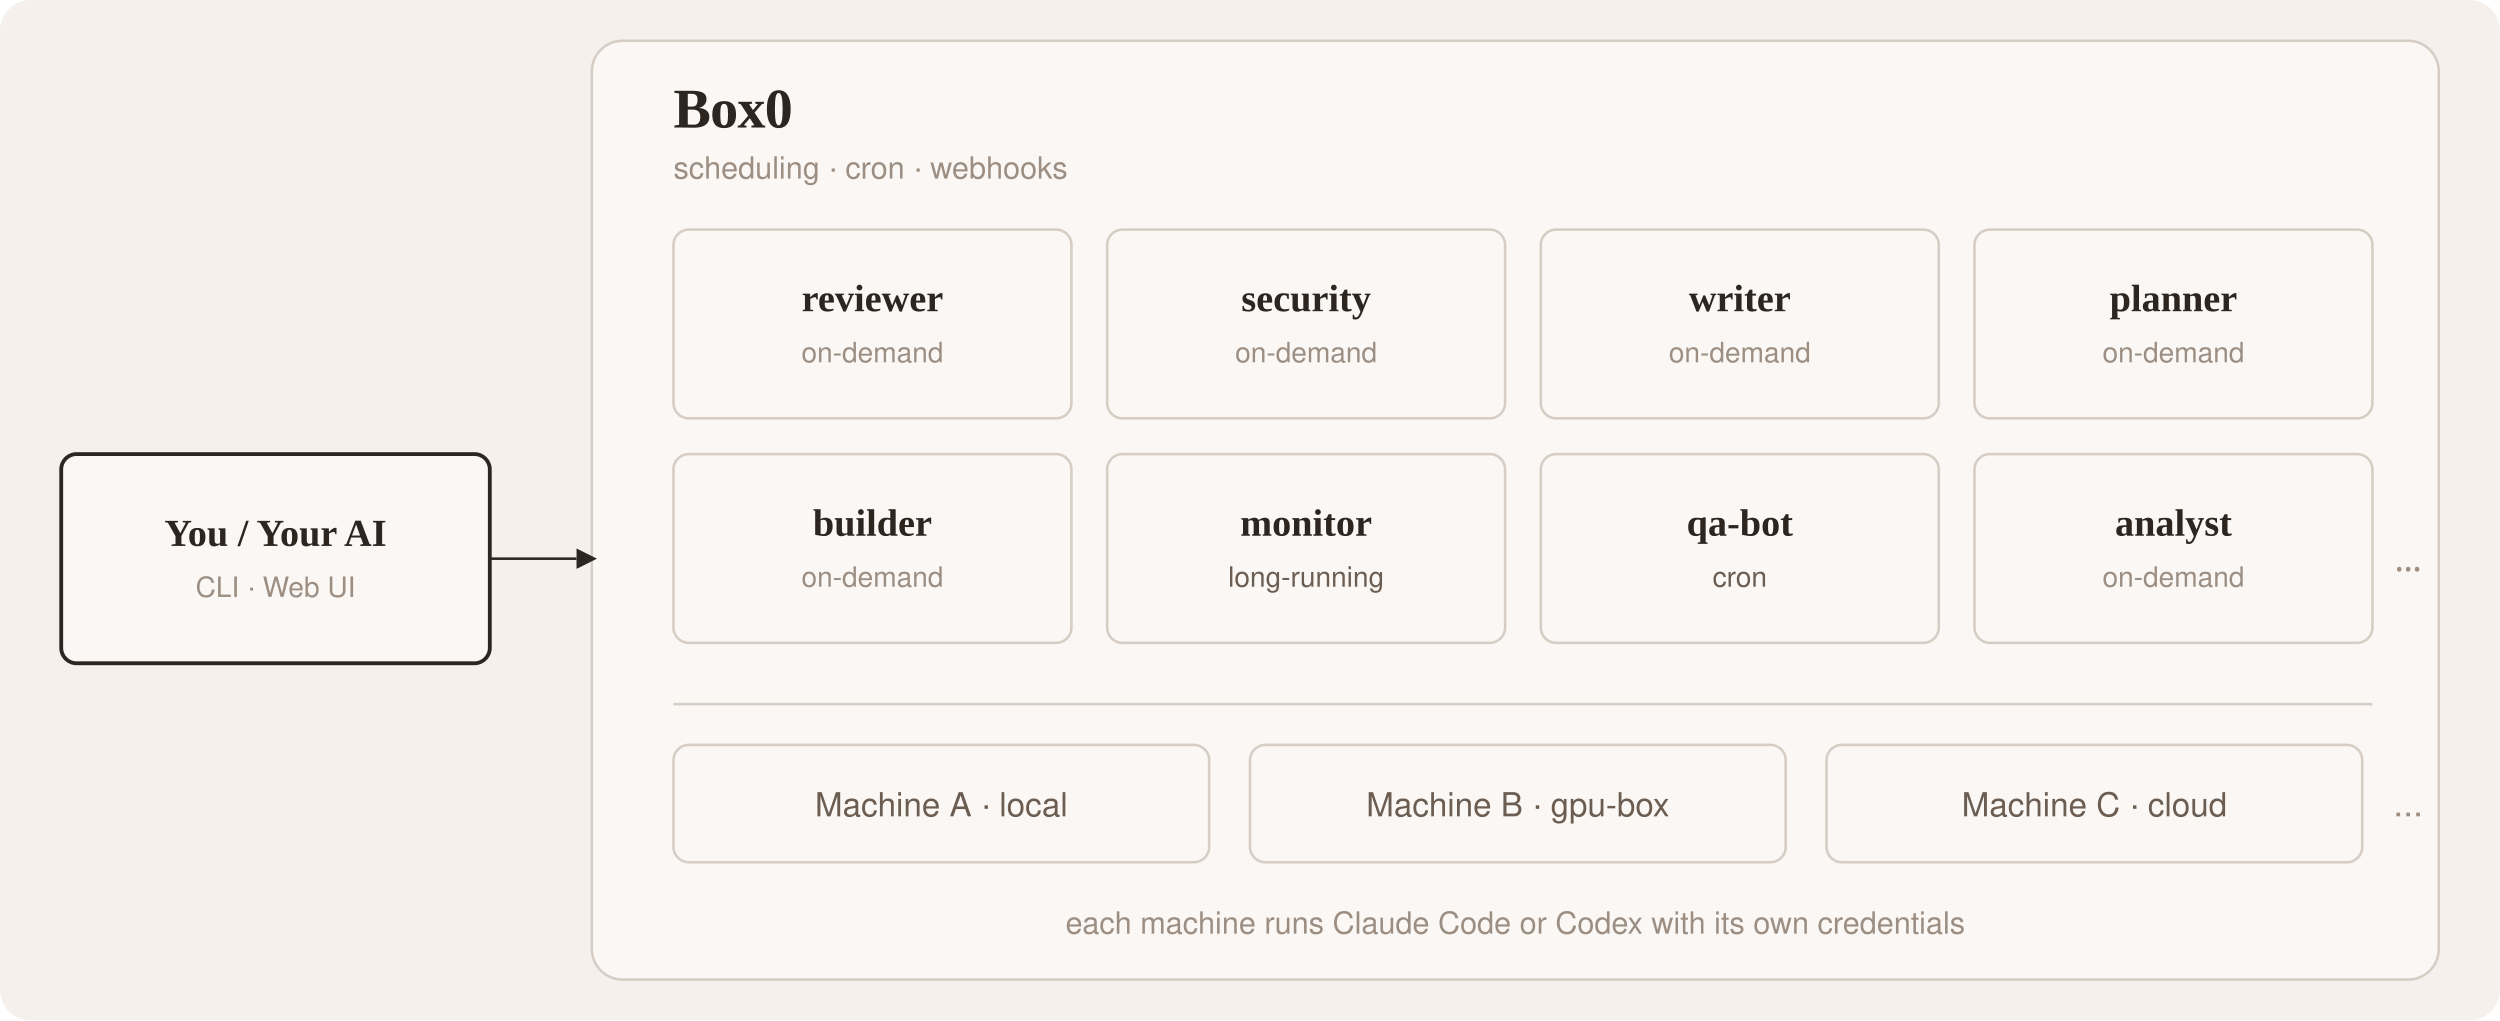
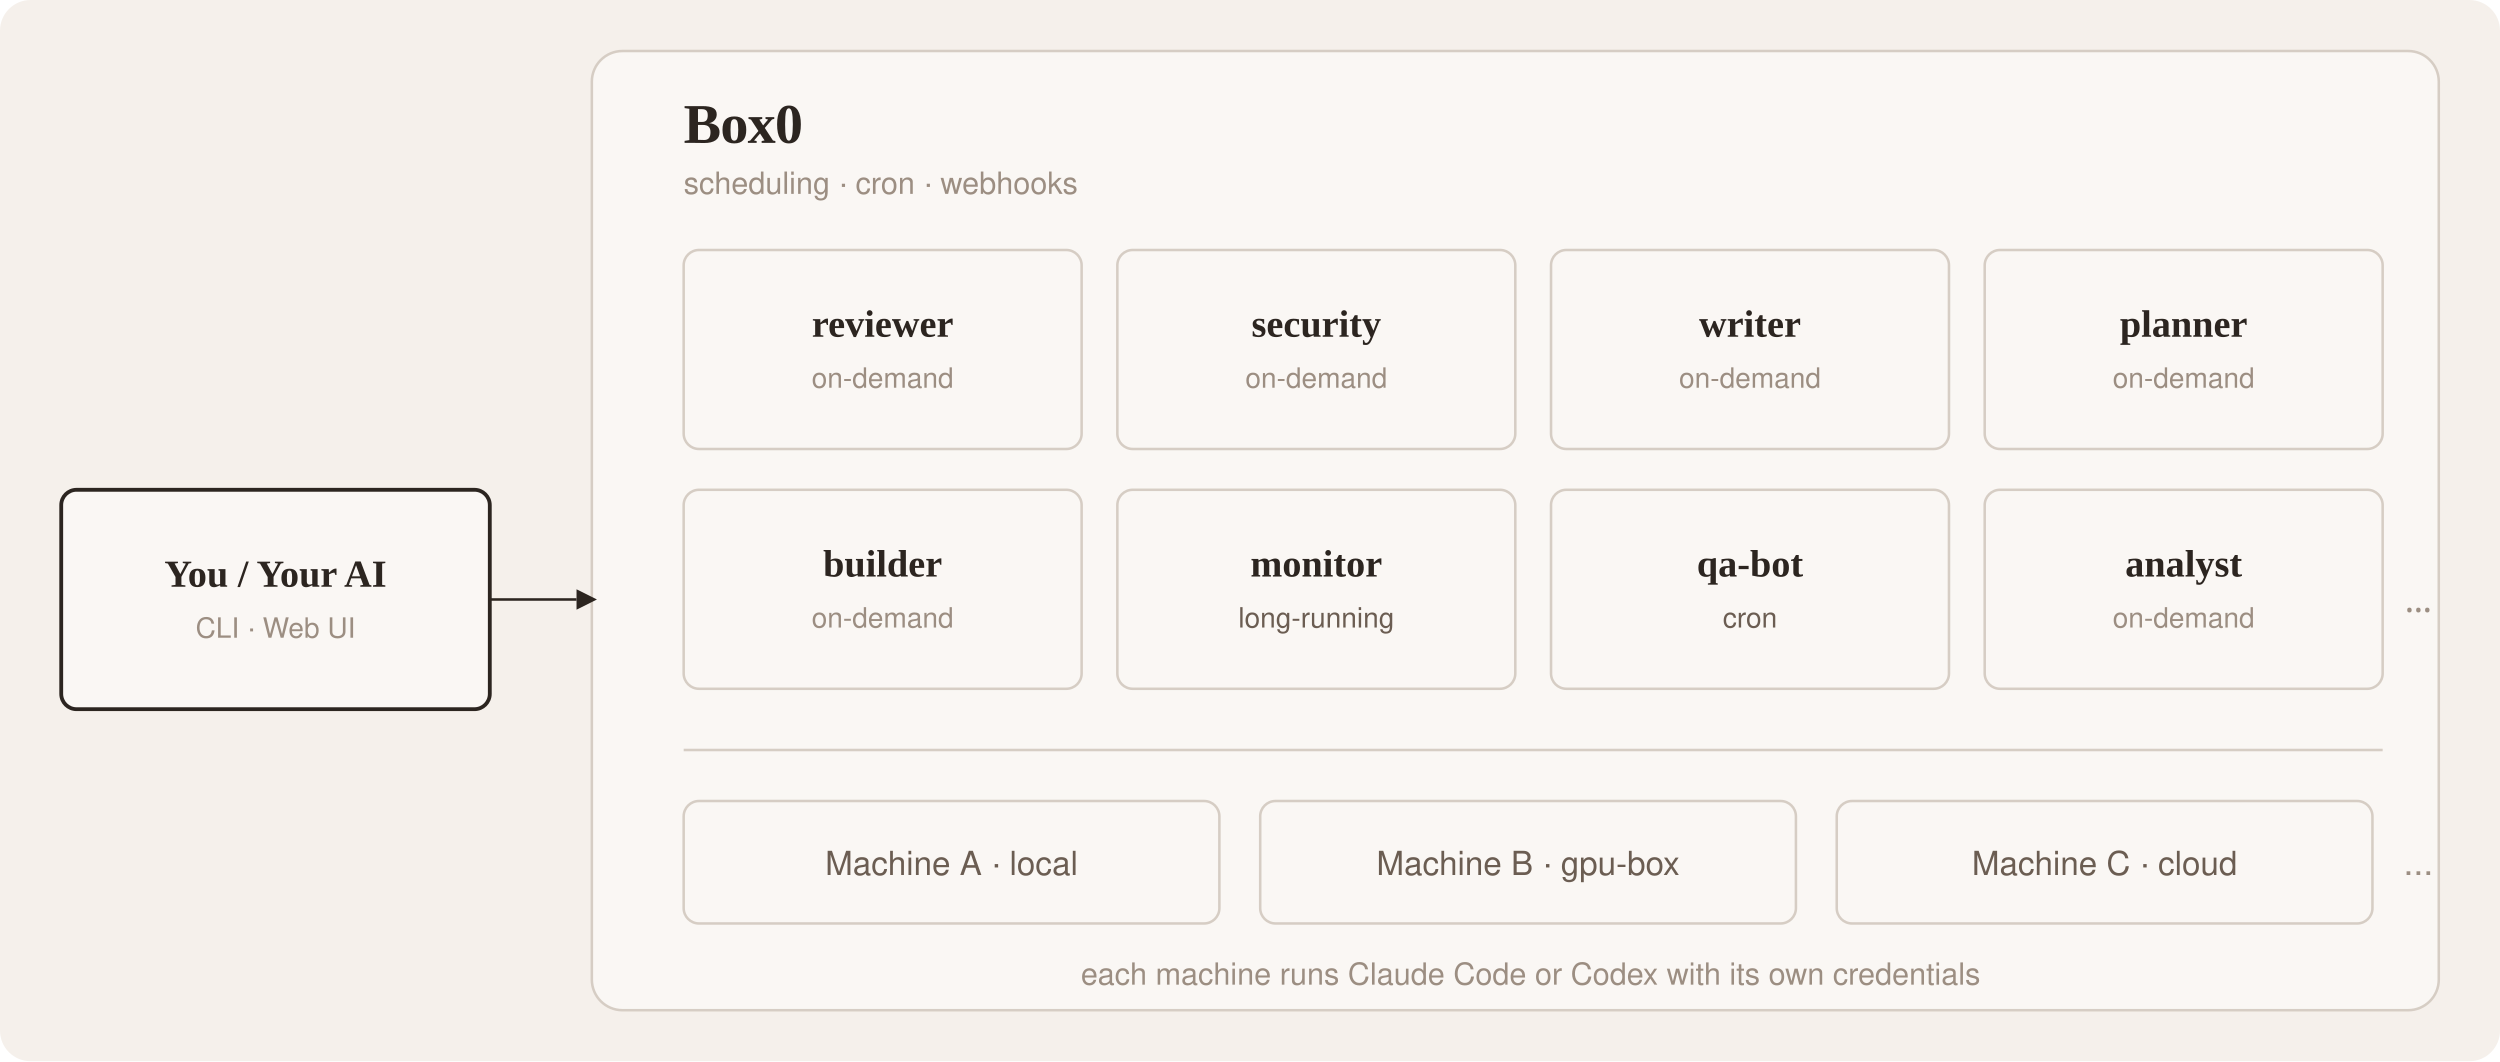
- <svg xmlns="http://www.w3.org/2000/svg" viewBox="0 0 980 400">
-   <rect width="980" height="400" fill="#f5f0eb" rx="12" />
-   <rect x="232" y="16" width="724" height="368" rx="12" fill="#faf7f4" stroke="#d6cdc4" stroke-width="1" />
-   <text x="264" y="50" font-family="Georgia, 'Times New Roman', serif" font-size="22" font-weight="700" fill="#2c2520" letter-spacing="-0.3">Box0</text>
-   <text x="264" y="70" font-family="'Helvetica Neue', Helvetica, Arial, sans-serif" font-size="12" fill="#9c8e82">scheduling · cron · webhooks</text>
-   <rect x="264" y="90" width="156" height="74" rx="6" fill="#faf7f4" stroke="#d6cdc4" stroke-width="1" />
-   <text x="342" y="122" font-family="Georgia, 'Times New Roman', serif" font-size="15" font-weight="700" fill="#2c2520" text-anchor="middle">reviewer</text>
-   <text x="342" y="142" font-family="'Helvetica Neue', Helvetica, Arial, sans-serif" font-size="11" fill="#9c8e82" text-anchor="middle">on-demand</text>
-   <rect x="434" y="90" width="156" height="74" rx="6" fill="#faf7f4" stroke="#d6cdc4" stroke-width="1" />
-   <text x="512" y="122" font-family="Georgia, 'Times New Roman', serif" font-size="15" font-weight="700" fill="#2c2520" text-anchor="middle">security</text>
-   <text x="512" y="142" font-family="'Helvetica Neue', Helvetica, Arial, sans-serif" font-size="11" fill="#9c8e82" text-anchor="middle">on-demand</text>
-   <rect x="604" y="90" width="156" height="74" rx="6" fill="#faf7f4" stroke="#d6cdc4" stroke-width="1" />
-   <text x="682" y="122" font-family="Georgia, 'Times New Roman', serif" font-size="15" font-weight="700" fill="#2c2520" text-anchor="middle">writer</text>
-   <text x="682" y="142" font-family="'Helvetica Neue', Helvetica, Arial, sans-serif" font-size="11" fill="#9c8e82" text-anchor="middle">on-demand</text>
-   <rect x="774" y="90" width="156" height="74" rx="6" fill="#faf7f4" stroke="#d6cdc4" stroke-width="1" />
-   <text x="852" y="122" font-family="Georgia, 'Times New Roman', serif" font-size="15" font-weight="700" fill="#2c2520" text-anchor="middle">planner</text>
-   <text x="852" y="142" font-family="'Helvetica Neue', Helvetica, Arial, sans-serif" font-size="11" fill="#9c8e82" text-anchor="middle">on-demand</text>
-   <rect x="264" y="178" width="156" height="74" rx="6" fill="#faf7f4" stroke="#d6cdc4" stroke-width="1" />
-   <text x="342" y="210" font-family="Georgia, 'Times New Roman', serif" font-size="15" font-weight="700" fill="#2c2520" text-anchor="middle">builder</text>
-   <text x="342" y="230" font-family="'Helvetica Neue', Helvetica, Arial, sans-serif" font-size="11" fill="#9c8e82" text-anchor="middle">on-demand</text>
-   <rect x="434" y="178" width="156" height="74" rx="6" fill="#faf7f4" stroke="#d6cdc4" stroke-width="1" />
-   <text x="512" y="210" font-family="Georgia, 'Times New Roman', serif" font-size="15" font-weight="700" fill="#2c2520" text-anchor="middle">monitor</text>
-   <text x="512" y="230" font-family="'Helvetica Neue', Helvetica, Arial, sans-serif" font-size="11" fill="#6b5d52" text-anchor="middle">long-running</text>
-   <rect x="604" y="178" width="156" height="74" rx="6" fill="#faf7f4" stroke="#d6cdc4" stroke-width="1" />
-   <text x="682" y="210" font-family="Georgia, 'Times New Roman', serif" font-size="15" font-weight="700" fill="#2c2520" text-anchor="middle">qa-bot</text>
-   <text x="682" y="230" font-family="'Helvetica Neue', Helvetica, Arial, sans-serif" font-size="11" fill="#6b5d52" text-anchor="middle">cron</text>
-   <rect x="774" y="178" width="156" height="74" rx="6" fill="#faf7f4" stroke="#d6cdc4" stroke-width="1" />
-   <text x="852" y="210" font-family="Georgia, 'Times New Roman', serif" font-size="15" font-weight="700" fill="#2c2520" text-anchor="middle">analyst</text>
-   <text x="852" y="230" font-family="'Helvetica Neue', Helvetica, Arial, sans-serif" font-size="11" fill="#9c8e82" text-anchor="middle">on-demand</text>
-   <text x="944" y="224" font-family="Georgia, serif" font-size="14" fill="#9c8e82" text-anchor="middle">...</text>
-   <line x1="264" y1="276" x2="930" y2="276" stroke="#d6cdc4" stroke-width="1" />
-   <rect x="264" y="292" width="210" height="46" rx="6" fill="#faf7f4" stroke="#d6cdc4" stroke-width="1" />
-   <text x="369" y="320" font-family="'Helvetica Neue', Helvetica, Arial, sans-serif" font-size="13" fill="#6b5d52" text-anchor="middle">Machine A · local</text>
-   <rect x="490" y="292" width="210" height="46" rx="6" fill="#faf7f4" stroke="#d6cdc4" stroke-width="1" />
-   <text x="595" y="320" font-family="'Helvetica Neue', Helvetica, Arial, sans-serif" font-size="13" fill="#6b5d52" text-anchor="middle">Machine B · gpu-box</text>
-   <rect x="716" y="292" width="210" height="46" rx="6" fill="#faf7f4" stroke="#d6cdc4" stroke-width="1" />
-   <text x="821" y="320" font-family="'Helvetica Neue', Helvetica, Arial, sans-serif" font-size="13" fill="#6b5d52" text-anchor="middle">Machine C · cloud</text>
-   <text x="944" y="320" font-family="'Helvetica Neue', Helvetica, Arial, sans-serif" font-size="14" fill="#9c8e82" text-anchor="middle">...</text>
-   <text x="594" y="366" font-family="'Helvetica Neue', Helvetica, Arial, sans-serif" font-size="12" fill="#9c8e82" text-anchor="middle">each machine runs Claude Code or Codex with its own credentials</text>
-   <rect x="24" y="178" width="168" height="82" rx="6" fill="#faf7f4" stroke="#2c2520" stroke-width="1.5" />
-   <text x="108" y="214" font-family="Georgia, 'Times New Roman', serif" font-size="15" font-weight="700" fill="#2c2520" text-anchor="middle">You / Your AI</text>
-   <text x="108" y="234" font-family="'Helvetica Neue', Helvetica, Arial, sans-serif" font-size="11" fill="#9c8e82" text-anchor="middle">CLI · Web UI</text>
-   <line x1="192" y1="219" x2="226" y2="219" stroke="#2c2520" stroke-width="1" />
-   <polygon points="226,215 234,219 226,223" fill="#2c2520" />
+ <svg xmlns="http://www.w3.org/2000/svg" viewBox="0 0 980 416">
+   <rect width="980" height="416" fill="#f5f0eb" rx="12" />
+   <rect x="232" y="20" width="724" height="376" rx="12" fill="#faf7f4" stroke="#d6cdc4" stroke-width="1" />
+   <text x="268" y="56" font-family="Georgia, 'Times New Roman', serif" font-size="22" font-weight="700" fill="#2c2520" letter-spacing="-0.3">Box0</text>
+   <text x="268" y="76" font-family="'Helvetica Neue', Helvetica, Arial, sans-serif" font-size="12" fill="#9c8e82">scheduling · cron · webhooks</text>
+   <rect x="268" y="98" width="156" height="78" rx="6" fill="#faf7f4" stroke="#d6cdc4" stroke-width="1" />
+   <text x="346" y="132" font-family="Georgia, 'Times New Roman', serif" font-size="15" font-weight="700" fill="#2c2520" text-anchor="middle">reviewer</text>
+   <text x="346" y="152" font-family="'Helvetica Neue', Helvetica, Arial, sans-serif" font-size="11" fill="#9c8e82" text-anchor="middle">on-demand</text>
+   <rect x="438" y="98" width="156" height="78" rx="6" fill="#faf7f4" stroke="#d6cdc4" stroke-width="1" />
+   <text x="516" y="132" font-family="Georgia, 'Times New Roman', serif" font-size="15" font-weight="700" fill="#2c2520" text-anchor="middle">security</text>
+   <text x="516" y="152" font-family="'Helvetica Neue', Helvetica, Arial, sans-serif" font-size="11" fill="#9c8e82" text-anchor="middle">on-demand</text>
+   <rect x="608" y="98" width="156" height="78" rx="6" fill="#faf7f4" stroke="#d6cdc4" stroke-width="1" />
+   <text x="686" y="132" font-family="Georgia, 'Times New Roman', serif" font-size="15" font-weight="700" fill="#2c2520" text-anchor="middle">writer</text>
+   <text x="686" y="152" font-family="'Helvetica Neue', Helvetica, Arial, sans-serif" font-size="11" fill="#9c8e82" text-anchor="middle">on-demand</text>
+   <rect x="778" y="98" width="156" height="78" rx="6" fill="#faf7f4" stroke="#d6cdc4" stroke-width="1" />
+   <text x="856" y="132" font-family="Georgia, 'Times New Roman', serif" font-size="15" font-weight="700" fill="#2c2520" text-anchor="middle">planner</text>
+   <text x="856" y="152" font-family="'Helvetica Neue', Helvetica, Arial, sans-serif" font-size="11" fill="#9c8e82" text-anchor="middle">on-demand</text>
+   <rect x="268" y="192" width="156" height="78" rx="6" fill="#faf7f4" stroke="#d6cdc4" stroke-width="1" />
+   <text x="346" y="226" font-family="Georgia, 'Times New Roman', serif" font-size="15" font-weight="700" fill="#2c2520" text-anchor="middle">builder</text>
+   <text x="346" y="246" font-family="'Helvetica Neue', Helvetica, Arial, sans-serif" font-size="11" fill="#9c8e82" text-anchor="middle">on-demand</text>
+   <rect x="438" y="192" width="156" height="78" rx="6" fill="#faf7f4" stroke="#d6cdc4" stroke-width="1" />
+   <text x="516" y="226" font-family="Georgia, 'Times New Roman', serif" font-size="15" font-weight="700" fill="#2c2520" text-anchor="middle">monitor</text>
+   <text x="516" y="246" font-family="'Helvetica Neue', Helvetica, Arial, sans-serif" font-size="11" fill="#6b5d52" text-anchor="middle">long-running</text>
+   <rect x="608" y="192" width="156" height="78" rx="6" fill="#faf7f4" stroke="#d6cdc4" stroke-width="1" />
+   <text x="686" y="226" font-family="Georgia, 'Times New Roman', serif" font-size="15" font-weight="700" fill="#2c2520" text-anchor="middle">qa-bot</text>
+   <text x="686" y="246" font-family="'Helvetica Neue', Helvetica, Arial, sans-serif" font-size="11" fill="#6b5d52" text-anchor="middle">cron</text>
+   <rect x="778" y="192" width="156" height="78" rx="6" fill="#faf7f4" stroke="#d6cdc4" stroke-width="1" />
+   <text x="856" y="226" font-family="Georgia, 'Times New Roman', serif" font-size="15" font-weight="700" fill="#2c2520" text-anchor="middle">analyst</text>
+   <text x="856" y="246" font-family="'Helvetica Neue', Helvetica, Arial, sans-serif" font-size="11" fill="#9c8e82" text-anchor="middle">on-demand</text>
+   <text x="948" y="240" font-family="Georgia, serif" font-size="14" fill="#9c8e82" text-anchor="middle">...</text>
+   <line x1="268" y1="294" x2="934" y2="294" stroke="#d6cdc4" stroke-width="1" />
+   <rect x="268" y="314" width="210" height="48" rx="6" fill="#faf7f4" stroke="#d6cdc4" stroke-width="1" />
+   <text x="373" y="343" font-family="'Helvetica Neue', Helvetica, Arial, sans-serif" font-size="13" fill="#6b5d52" text-anchor="middle">Machine A · local</text>
+   <rect x="494" y="314" width="210" height="48" rx="6" fill="#faf7f4" stroke="#d6cdc4" stroke-width="1" />
+   <text x="599" y="343" font-family="'Helvetica Neue', Helvetica, Arial, sans-serif" font-size="13" fill="#6b5d52" text-anchor="middle">Machine B · gpu-box</text>
+   <rect x="720" y="314" width="210" height="48" rx="6" fill="#faf7f4" stroke="#d6cdc4" stroke-width="1" />
+   <text x="825" y="343" font-family="'Helvetica Neue', Helvetica, Arial, sans-serif" font-size="13" fill="#6b5d52" text-anchor="middle">Machine C · cloud</text>
+   <text x="948" y="343" font-family="'Helvetica Neue', Helvetica, Arial, sans-serif" font-size="14" fill="#9c8e82" text-anchor="middle">...</text>
+   <text x="600" y="386" font-family="'Helvetica Neue', Helvetica, Arial, sans-serif" font-size="12" fill="#9c8e82" text-anchor="middle">each machine runs Claude Code or Codex with its own credentials</text>
+   <rect x="24" y="192" width="168" height="86" rx="6" fill="#faf7f4" stroke="#2c2520" stroke-width="1.5" />
+   <text x="108" y="230" font-family="Georgia, 'Times New Roman', serif" font-size="15" font-weight="700" fill="#2c2520" text-anchor="middle">You / Your AI</text>
+   <text x="108" y="250" font-family="'Helvetica Neue', Helvetica, Arial, sans-serif" font-size="11" fill="#9c8e82" text-anchor="middle">CLI · Web UI</text>
+   <line x1="192" y1="235" x2="226" y2="235" stroke="#2c2520" stroke-width="1" />
+   <polygon points="226,231 234,235 226,239" fill="#2c2520" />
</svg>
